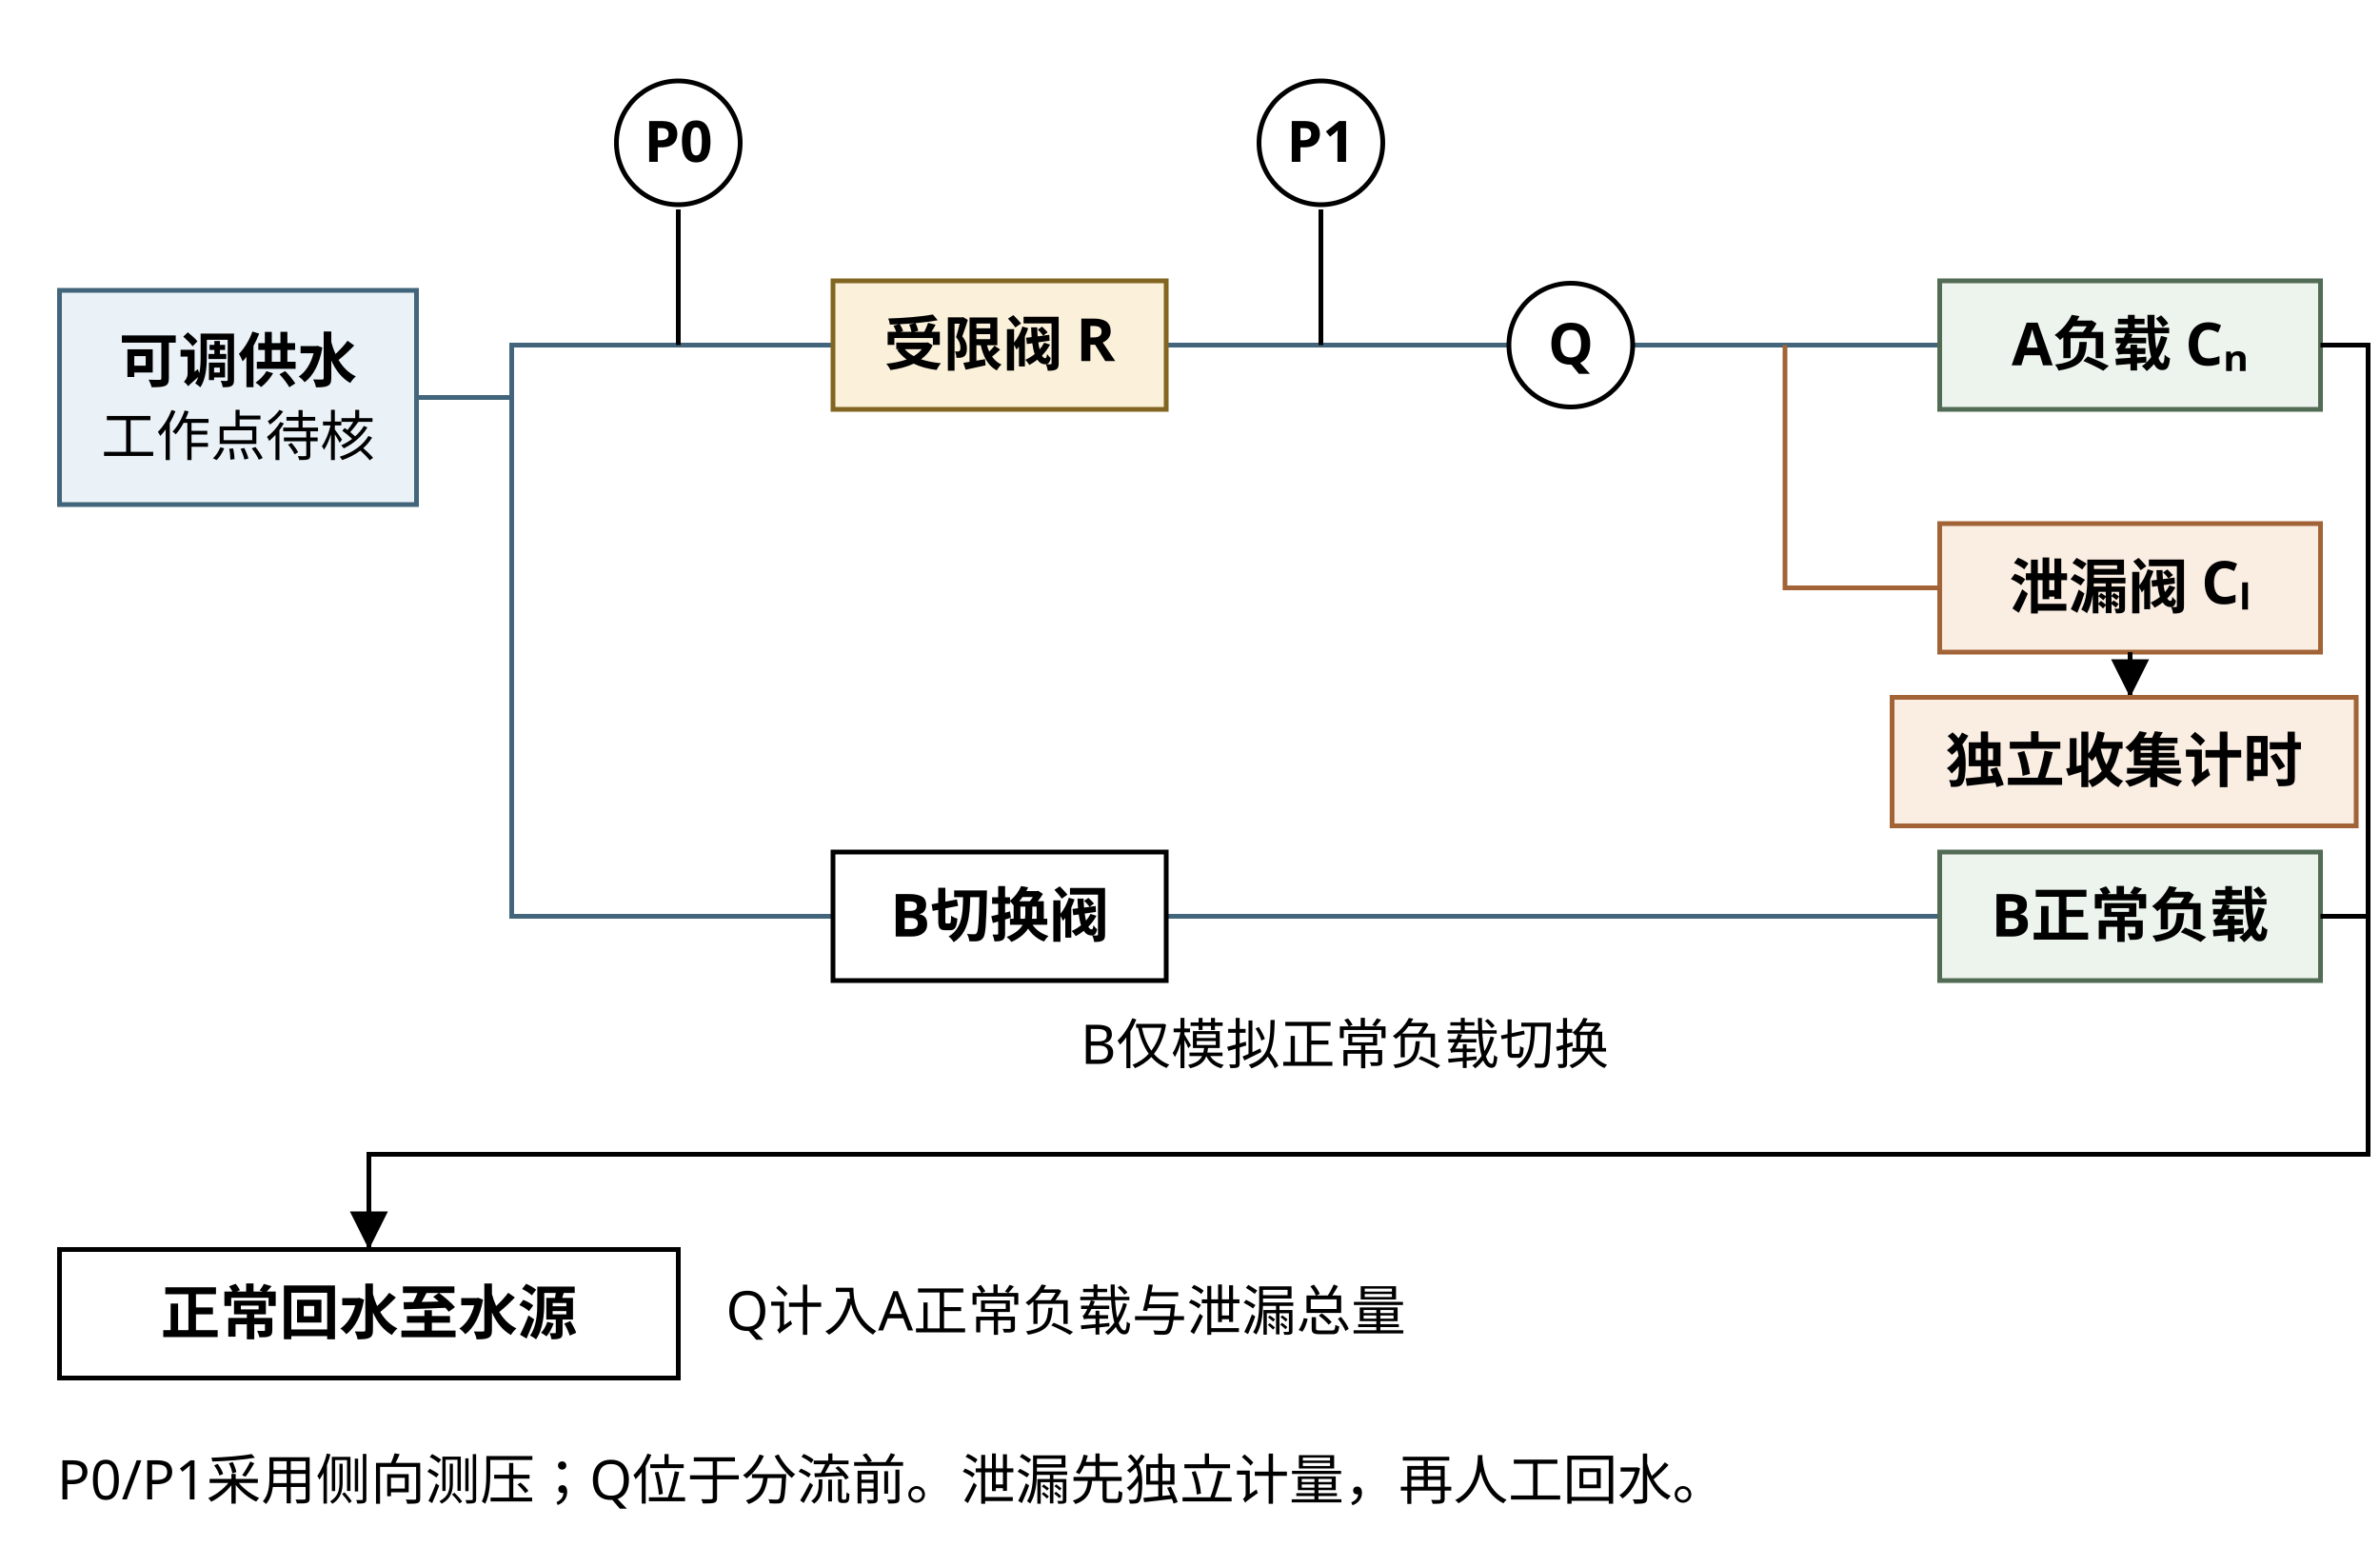
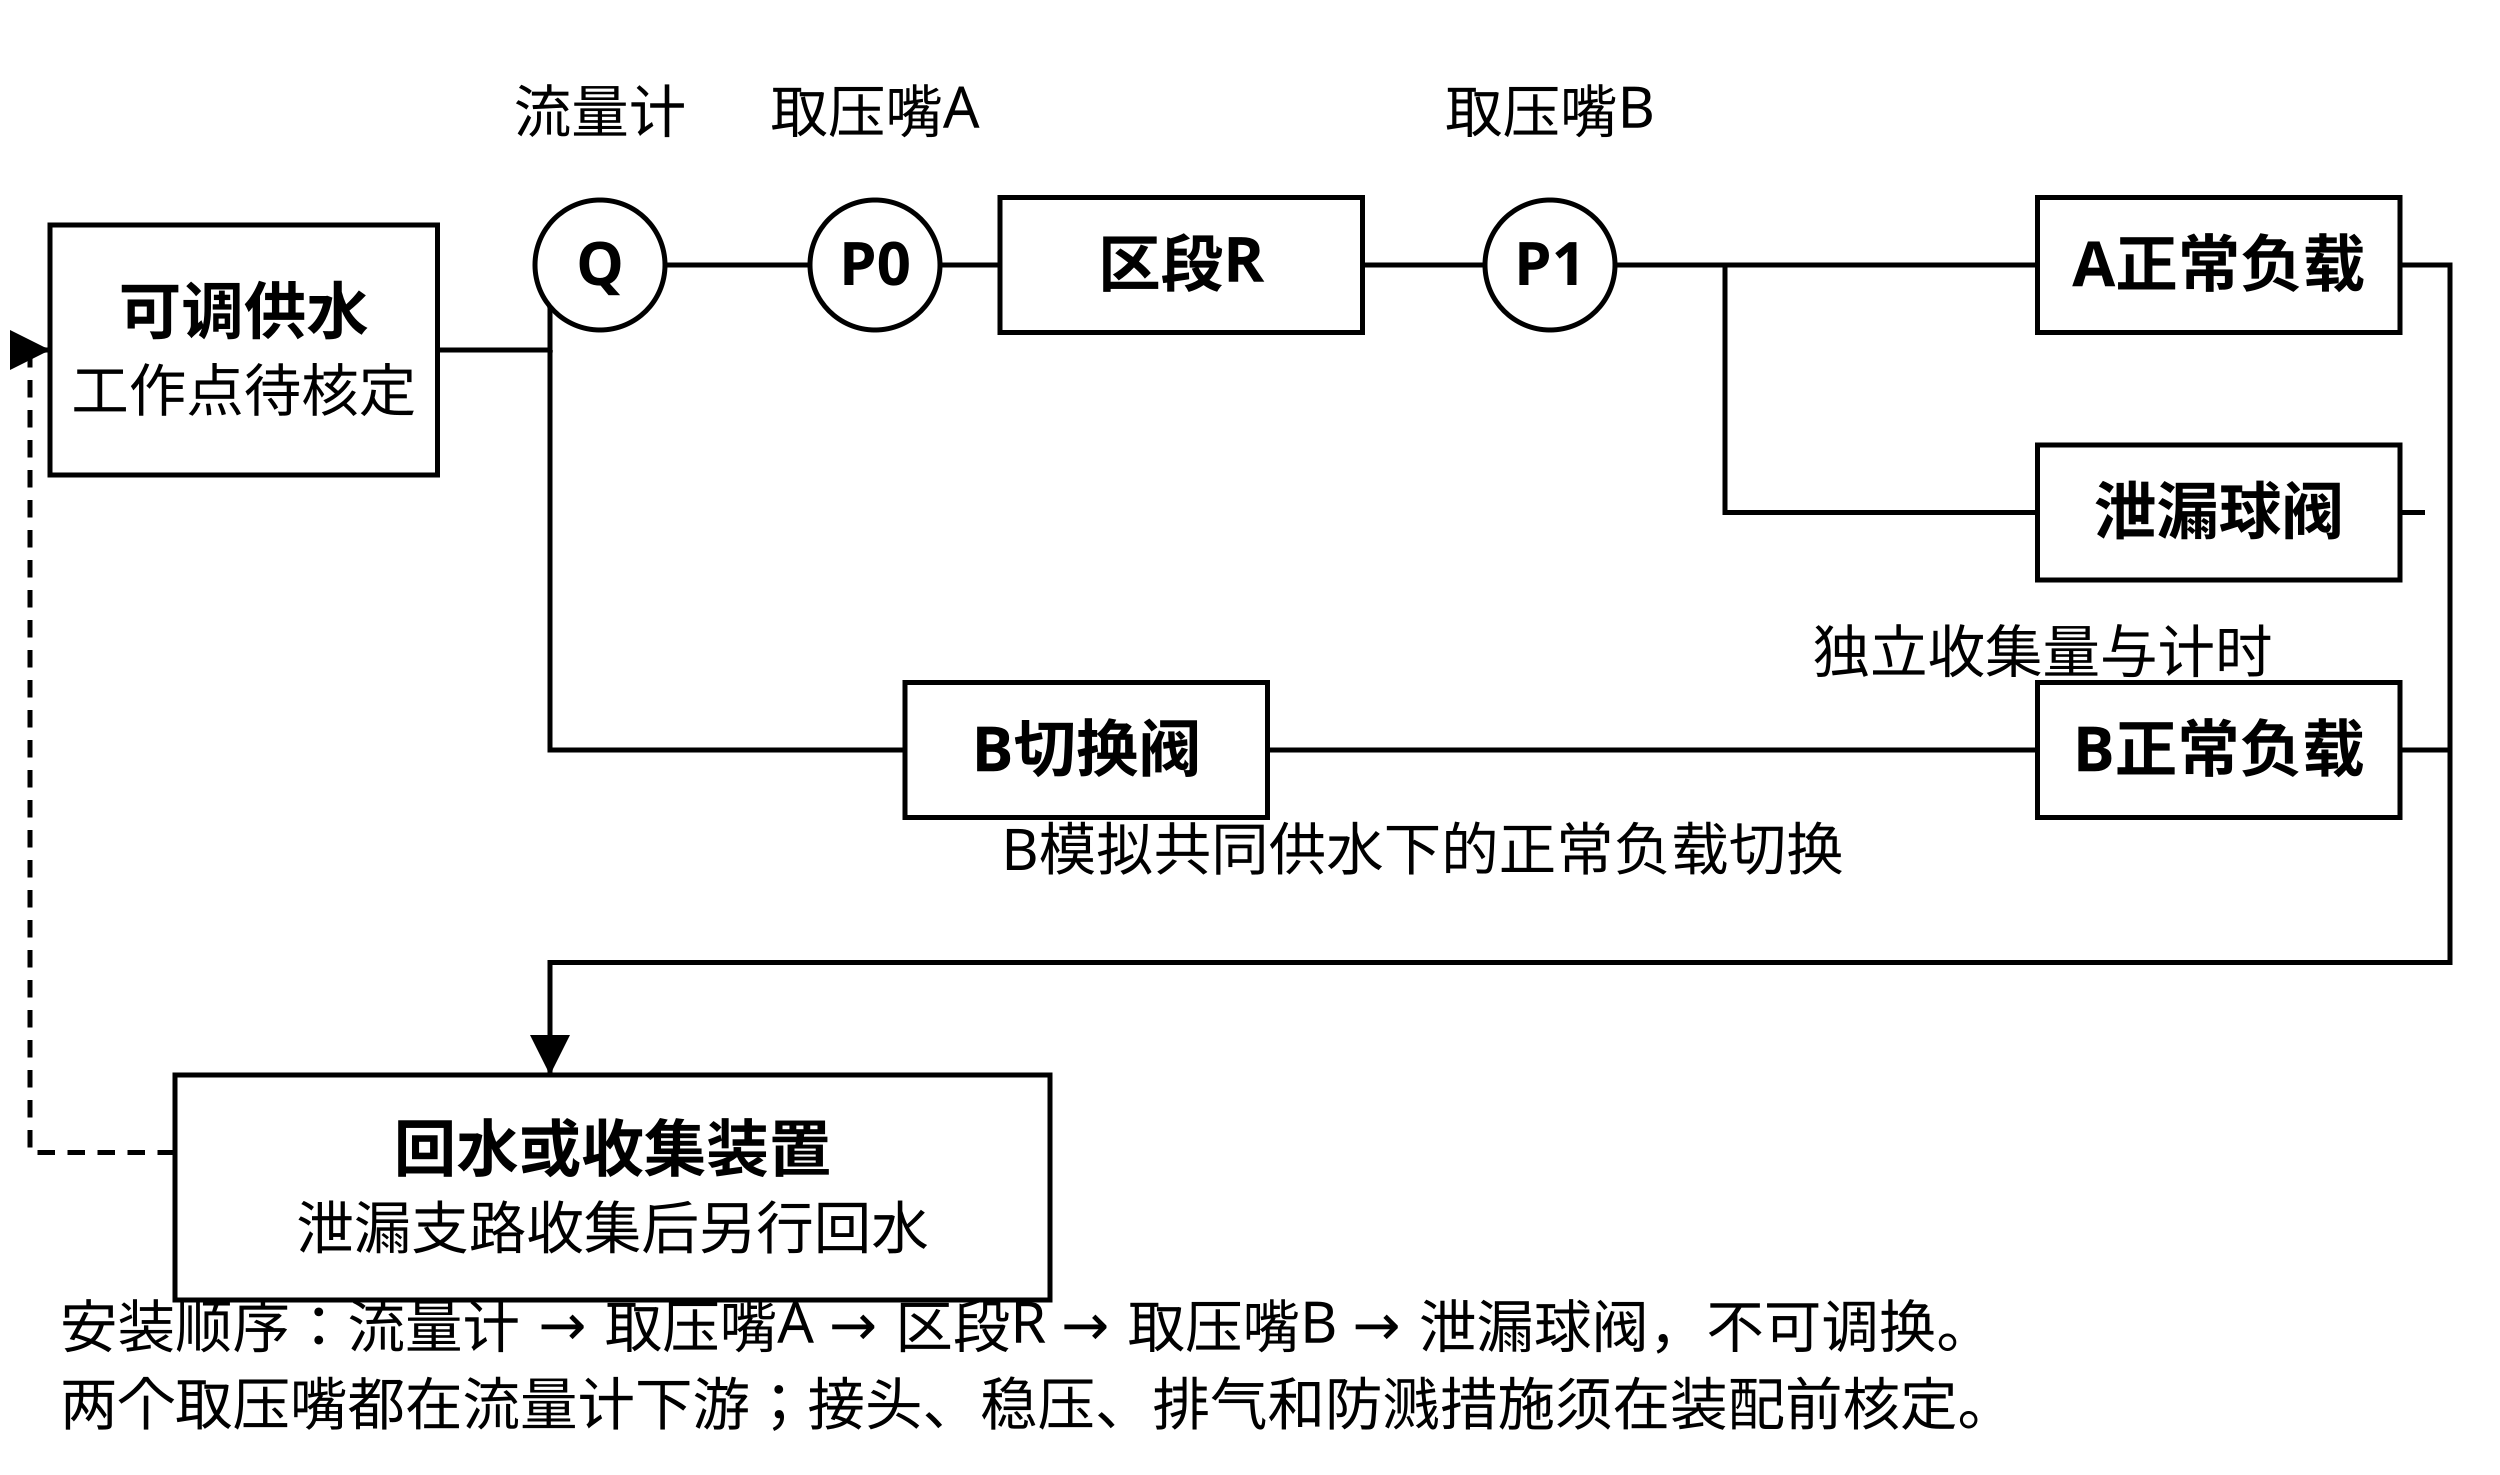
- <svg xmlns="http://www.w3.org/2000/svg" width="1000" height="650" viewBox="0 0 1000 650">
+ <svg xmlns="http://www.w3.org/2000/svg" width="1000" height="590" viewBox="0 0 1000 590">
  <defs>
    <marker id="arrow" markerWidth="9" markerHeight="9" refX="8" refY="4" orient="auto">
      <path d="M 0 0 L 8 4 L 0 8 Z" fill="black" />
    </marker>
  </defs>
-   <rect width="1000" height="650" fill="white" />
+   <rect width="1000" height="590" fill="white" />
  <g font-family="Microsoft YaHei, SimSun, sans-serif" fill="black">
-     <g data-kind="box" data-x="25" data-y="122" data-w="150" data-h="90">
-       <rect x="25" y="122" width="150" height="90" fill="#eaf2f8" stroke="#42657b" stroke-width="2" />
-       <text x="100.0" y="160.5" font-size="25" font-weight="700" text-anchor="middle">可调供水</text>
-       <text x="100.0" y="191.5" font-size="23" font-weight="400" text-anchor="middle">工作点待核</text>
+     <g data-kind="box" data-x="20" data-y="90" data-w="155" data-h="100">
+       <rect x="20" y="90" width="155" height="100" fill="white" stroke="black" stroke-width="2" />
+       <text x="97.5" y="133.5" font-size="25" font-weight="700" text-anchor="middle">可调供水</text>
+       <text x="97.5" y="164.5" font-size="23" font-weight="400" text-anchor="middle">工作点待核定</text>
    </g>
-     <path d="M 175 167 L 215 167 L 215 145 L 875 145" fill="none" stroke="#42657b" stroke-width="2" />
-     <path d="M 215 167 L 215 385 L 875 385" fill="none" stroke="#42657b" stroke-width="2" />
-     <path d="M 285 145 L 285 88" fill="none" stroke="black" stroke-width="2" />
-     <circle cx="285" cy="60" r="26" fill="white" stroke="black" stroke-width="2" />
-     <text x="285" y="68" font-size="24" font-weight="700" text-anchor="middle">P0</text>
-     <path d="M 555 145 L 555 88" fill="none" stroke="black" stroke-width="2" />
-     <circle cx="555" cy="60" r="26" fill="white" stroke="black" stroke-width="2" />
-     <text x="555" y="68" font-size="24" font-weight="700" text-anchor="middle">P1</text>
-     <g data-kind="box" data-x="350" data-y="118" data-w="140" data-h="54">
-       <rect x="350" y="118" width="140" height="54" fill="#fbf1db" stroke="#826521" stroke-width="2" />
-       <text x="420.0" y="153.5" font-size="25" font-weight="700" text-anchor="middle">受限阀 R</text>
+     <path d="M 175 140 L 220 140 L 220 106 L 915 106" fill="none" stroke="black" stroke-width="2" />
+     <path d="M 220 140 L 220 300 L 915 300" fill="none" stroke="black" stroke-width="2" />
+     <circle cx="240" cy="106" r="26" fill="white" stroke="black" stroke-width="2" />
+     <text x="240" y="114" font-size="24" font-weight="700" text-anchor="middle">Q</text>
+     <text x="240" y="53" font-size="23" font-weight="400" text-anchor="middle">流量计</text>
+     <circle cx="350" cy="106" r="26" fill="white" stroke="black" stroke-width="2" />
+     <text x="350" y="114" font-size="24" font-weight="700" text-anchor="middle">P0</text>
+     <text x="350" y="53" font-size="23" font-weight="400" text-anchor="middle">取压嘴A</text>
+     <circle cx="620" cy="106" r="26" fill="white" stroke="black" stroke-width="2" />
+     <text x="620" y="114" font-size="24" font-weight="700" text-anchor="middle">P1</text>
+     <text x="620" y="53" font-size="23" font-weight="400" text-anchor="middle">取压嘴B</text>
+     <g data-kind="box" data-x="400" data-y="79" data-w="145" data-h="54">
+       <rect x="400" y="79" width="145" height="54" fill="white" stroke="black" stroke-width="2" />
+       <text x="472.5" y="114.5" font-size="25" font-weight="700" text-anchor="middle">区段R</text>
    </g>
-     <circle cx="660" cy="145" r="26" fill="white" stroke="black" stroke-width="2" />
-     <text x="660" y="153" font-size="24" font-weight="700" text-anchor="middle">Q</text>
-     <g data-kind="box" data-x="815" data-y="118" data-w="160" data-h="54">
-       <rect x="815" y="118" width="160" height="54" fill="#edf4ed" stroke="#526b54" stroke-width="2" />
-       <text x="895.0" y="153.5" font-size="25" font-weight="700" text-anchor="middle">A负载 Cₙ</text>
+     <g data-kind="box" data-x="815" data-y="79" data-w="145" data-h="54">
+       <rect x="815" y="79" width="145" height="54" fill="white" stroke="black" stroke-width="2" />
+       <text x="887.5" y="114.5" font-size="25" font-weight="700" text-anchor="middle">A正常负载</text>
    </g>
-     <path d="M 750 145 L 750 247 L 815 247" fill="none" stroke="#a26437" stroke-width="2" />
-     <g data-kind="box" data-x="815" data-y="220" data-w="160" data-h="54">
-       <rect x="815" y="220" width="160" height="54" fill="#faede2" stroke="#a26437" stroke-width="2" />
-       <text x="895.0" y="255.5" font-size="25" font-weight="700" text-anchor="middle">泄漏阀 Cₗ</text>
+     <path d="M 690 106 L 690 205 L 970 205" fill="none" stroke="black" stroke-width="2" />
+     <g data-kind="box" data-x="815" data-y="178" data-w="145" data-h="54">
+       <rect x="815" y="178" width="145" height="54" fill="white" stroke="black" stroke-width="2" />
+       <text x="887.5" y="213.5" font-size="25" font-weight="700" text-anchor="middle">泄漏球阀</text>
    </g>
-     <path d="M 895 274 L 895 293" fill="none" stroke="black" stroke-width="2" marker-end="url(#arrow)" />
-     <g data-kind="box" data-x="795" data-y="293" data-w="195" data-h="54">
-       <rect x="795" y="293" width="195" height="54" fill="#faede2" stroke="#a26437" stroke-width="2" />
-       <text x="892.5" y="328.5" font-size="25" font-weight="700" text-anchor="middle">独立收集计时</text>
+     <text x="817" y="269" font-size="23" font-weight="400" text-anchor="middle">独立收集量与计时</text>
+     <g data-kind="box" data-x="362" data-y="273" data-w="145" data-h="54">
+       <rect x="362" y="273" width="145" height="54" fill="white" stroke="black" stroke-width="2" />
+       <text x="434.5" y="308.5" font-size="25" font-weight="700" text-anchor="middle">B切换阀</text>
    </g>
-     <g data-kind="box" data-x="350" data-y="358" data-w="140" data-h="54">
-       <rect x="350" y="358" width="140" height="54" fill="white" stroke="black" stroke-width="2" />
-       <text x="420.0" y="393.5" font-size="25" font-weight="700" text-anchor="middle">B切换阀</text>
+     <g data-kind="box" data-x="815" data-y="273" data-w="145" data-h="54">
+       <rect x="815" y="273" width="145" height="54" fill="white" stroke="black" stroke-width="2" />
+       <text x="887.5" y="308.5" font-size="25" font-weight="700" text-anchor="middle">B正常负载</text>
    </g>
-     <g data-kind="box" data-x="815" data-y="358" data-w="160" data-h="54">
-       <rect x="815" y="358" width="160" height="54" fill="#edf4ed" stroke="#526b54" stroke-width="2" />
-       <text x="895.0" y="393.5" font-size="25" font-weight="700" text-anchor="middle">B正常负载</text>
+     <text x="569" y="348" font-size="23" font-weight="400" text-anchor="middle">B模拟共同供水下的正常负载切换</text>
+     <path d="M 960 106 L 980 106 L 980 385 L 220 385 L 220 430" fill="none" stroke="black" stroke-width="2" marker-end="url(#arrow)" />
+     <path d="M 960 300 L 980 300" fill="none" stroke="black" stroke-width="2" />
+     <g data-kind="box" data-x="70" data-y="430" data-w="350" data-h="90">
+       <rect x="70" y="430" width="350" height="90" fill="white" stroke="black" stroke-width="2" />
+       <text x="245.0" y="468.5" font-size="25" font-weight="700" text-anchor="middle">回水或收集装置</text>
+       <text x="245.0" y="499.5" font-size="23" font-weight="400" text-anchor="middle">泄漏支路收集后另行回水</text>
    </g>
-     <path d="M 975 145 L 995 145 L 995 485 L 155 485 L 155 525" fill="none" stroke="black" stroke-width="2" marker-end="url(#arrow)" />
-     <path d="M 975 385 L 995 385" fill="none" stroke="black" stroke-width="2" />
-     <g data-kind="box" data-x="25" data-y="525" data-w="260" data-h="54">
-       <rect x="25" y="525" width="260" height="54" fill="white" stroke="black" stroke-width="2" />
-       <text x="155.0" y="560.5" font-size="25" font-weight="700" text-anchor="middle">正常回水至水源</text>
-     </g>
-     <text x="565" y="447" font-size="23" font-weight="400" text-anchor="middle">B仅模拟正常负载切换</text>
-     <text x="305" y="559" font-size="23" font-weight="400" text-anchor="start">Q计入A正常负载与泄漏总量</text>
-     <text x="24" y="630" font-size="23" font-weight="400" text-anchor="start">P0/P1采用侧向测压；Q位于分流前。泄漏先独立计量，再人工回水。</text>
+     <path d="M 70 461 L 12 461 L 12 140 L 20 140" fill="none" stroke="black" stroke-width="2" stroke-dasharray="7 5" marker-end="url(#arrow)" />
+     <text x="24" y="539" font-size="23" font-weight="400" text-anchor="start">安装顺序：流量计 → 取压嘴A → 区段R → 取压嘴B → 泄漏球阀，不可调换。</text>
+     <text x="24" y="570" font-size="23" font-weight="400" text-anchor="start">两个取压嘴都在流量计下游；接头、稳压、排气和防溅措施须在装配前核定。</text>
  </g>
</svg>
